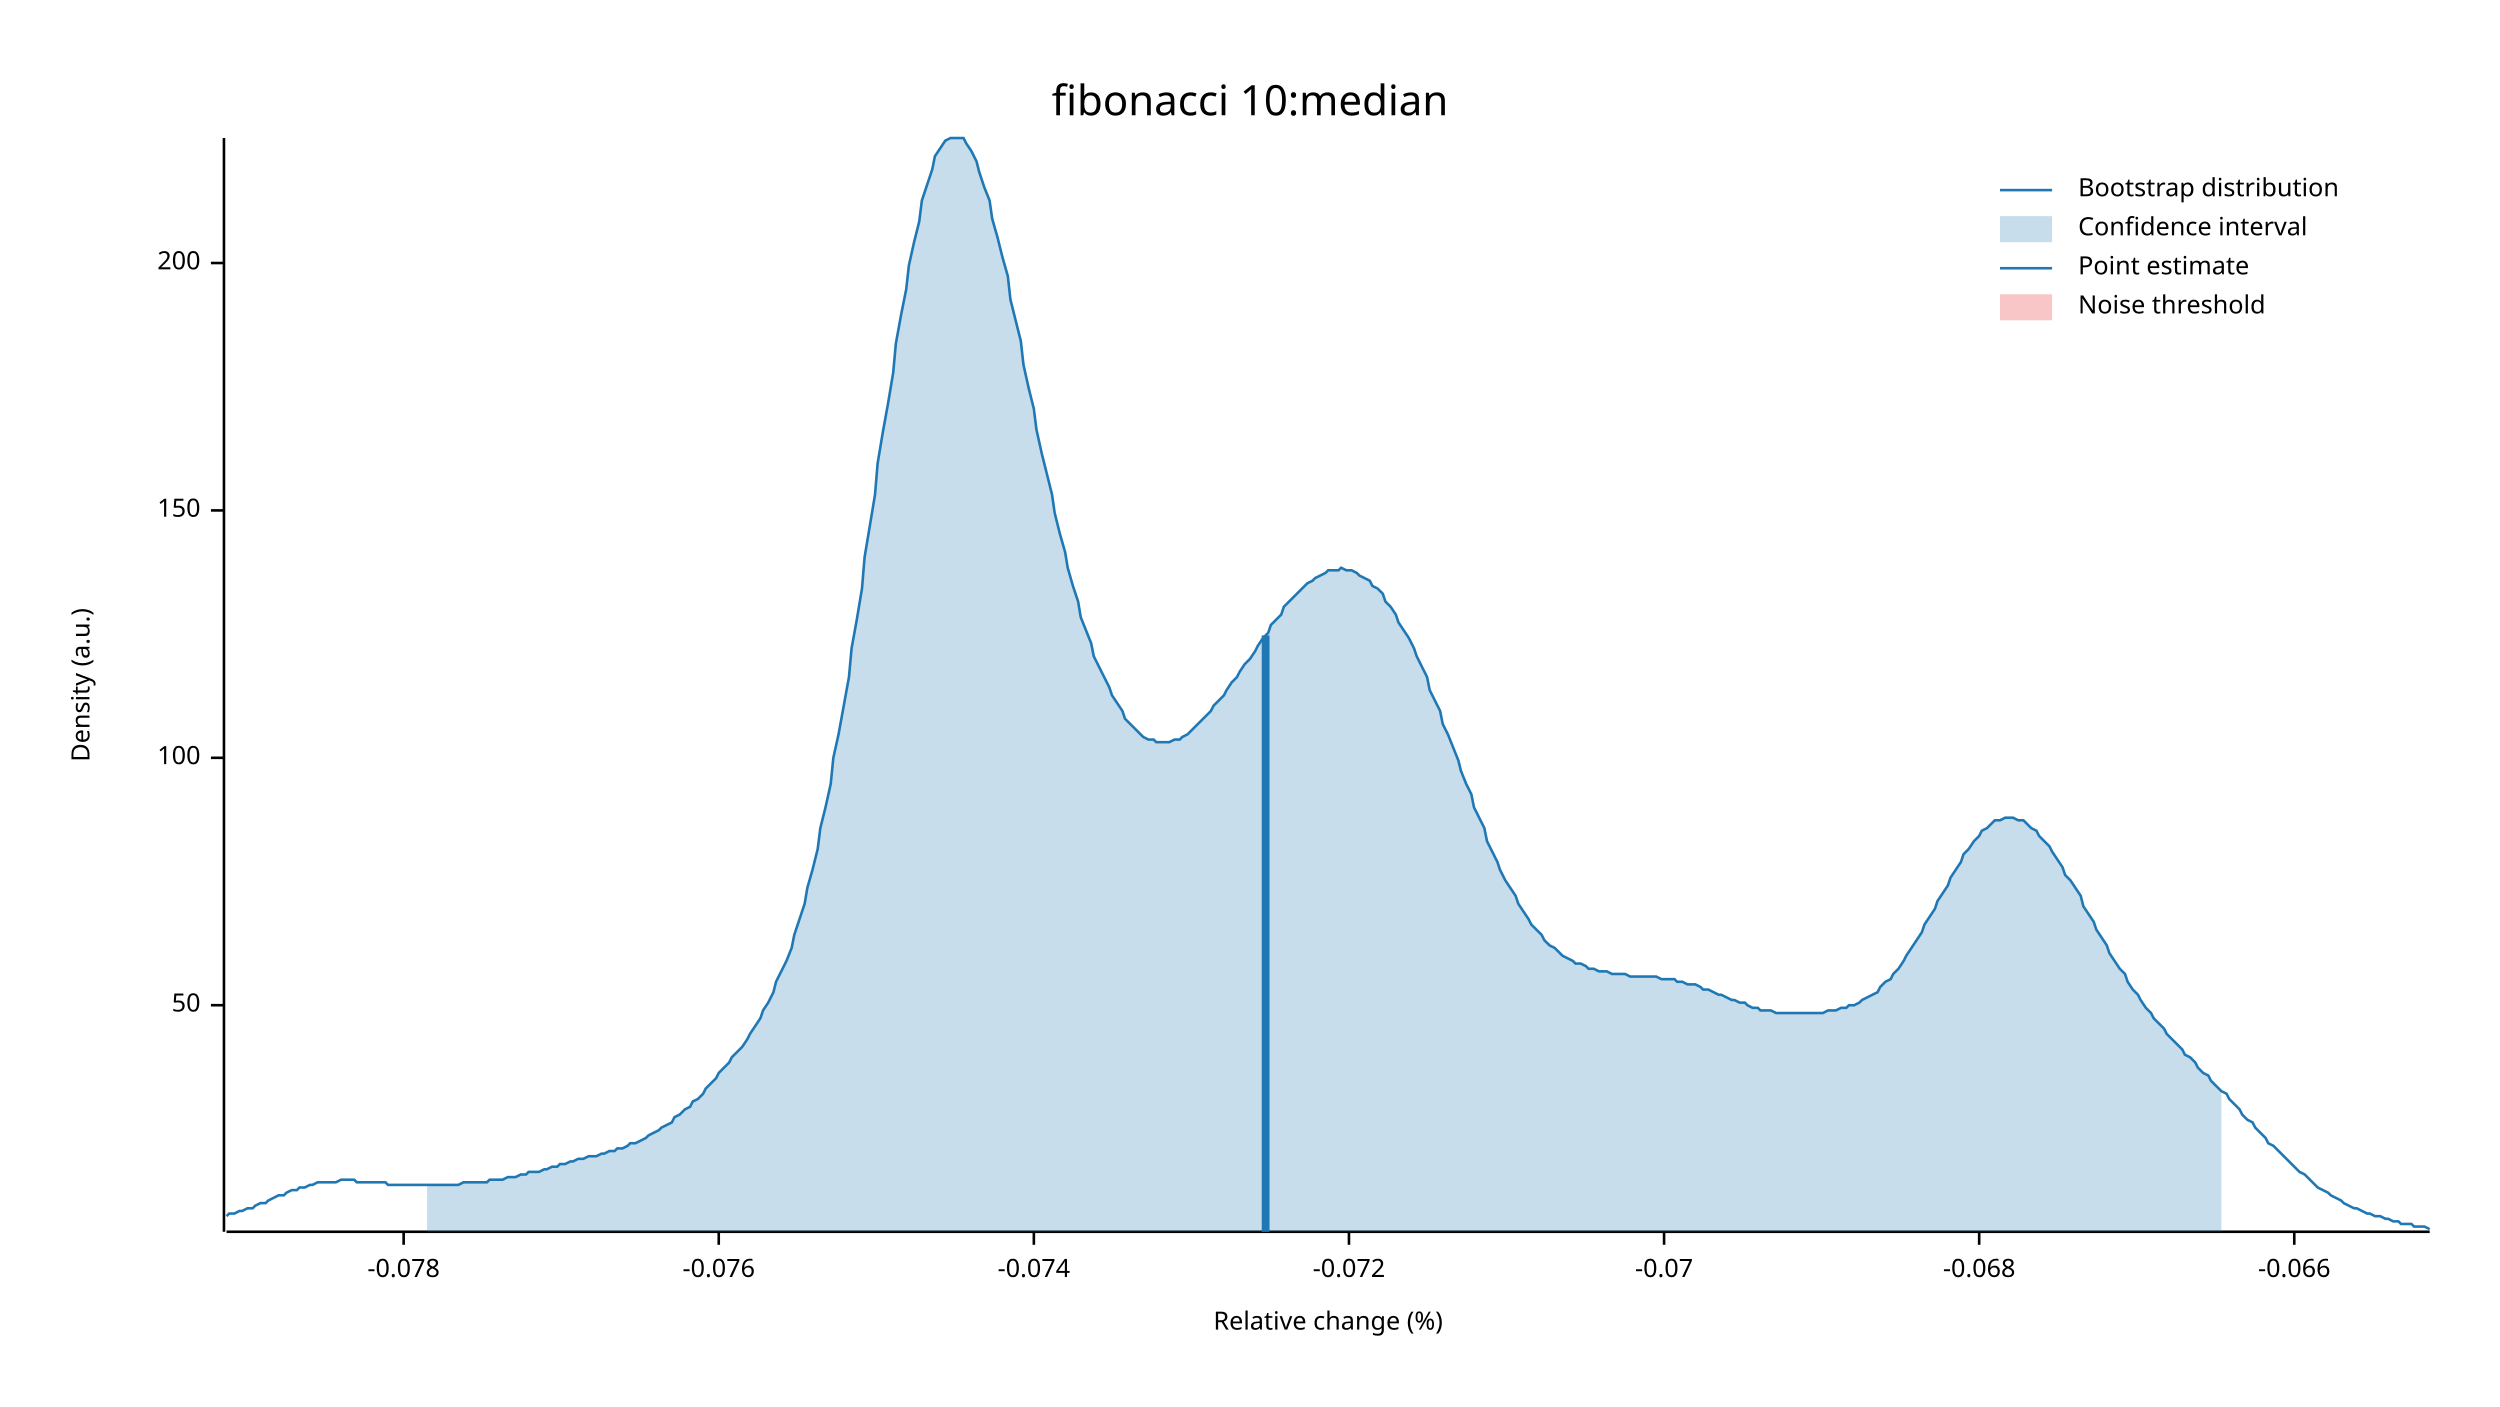
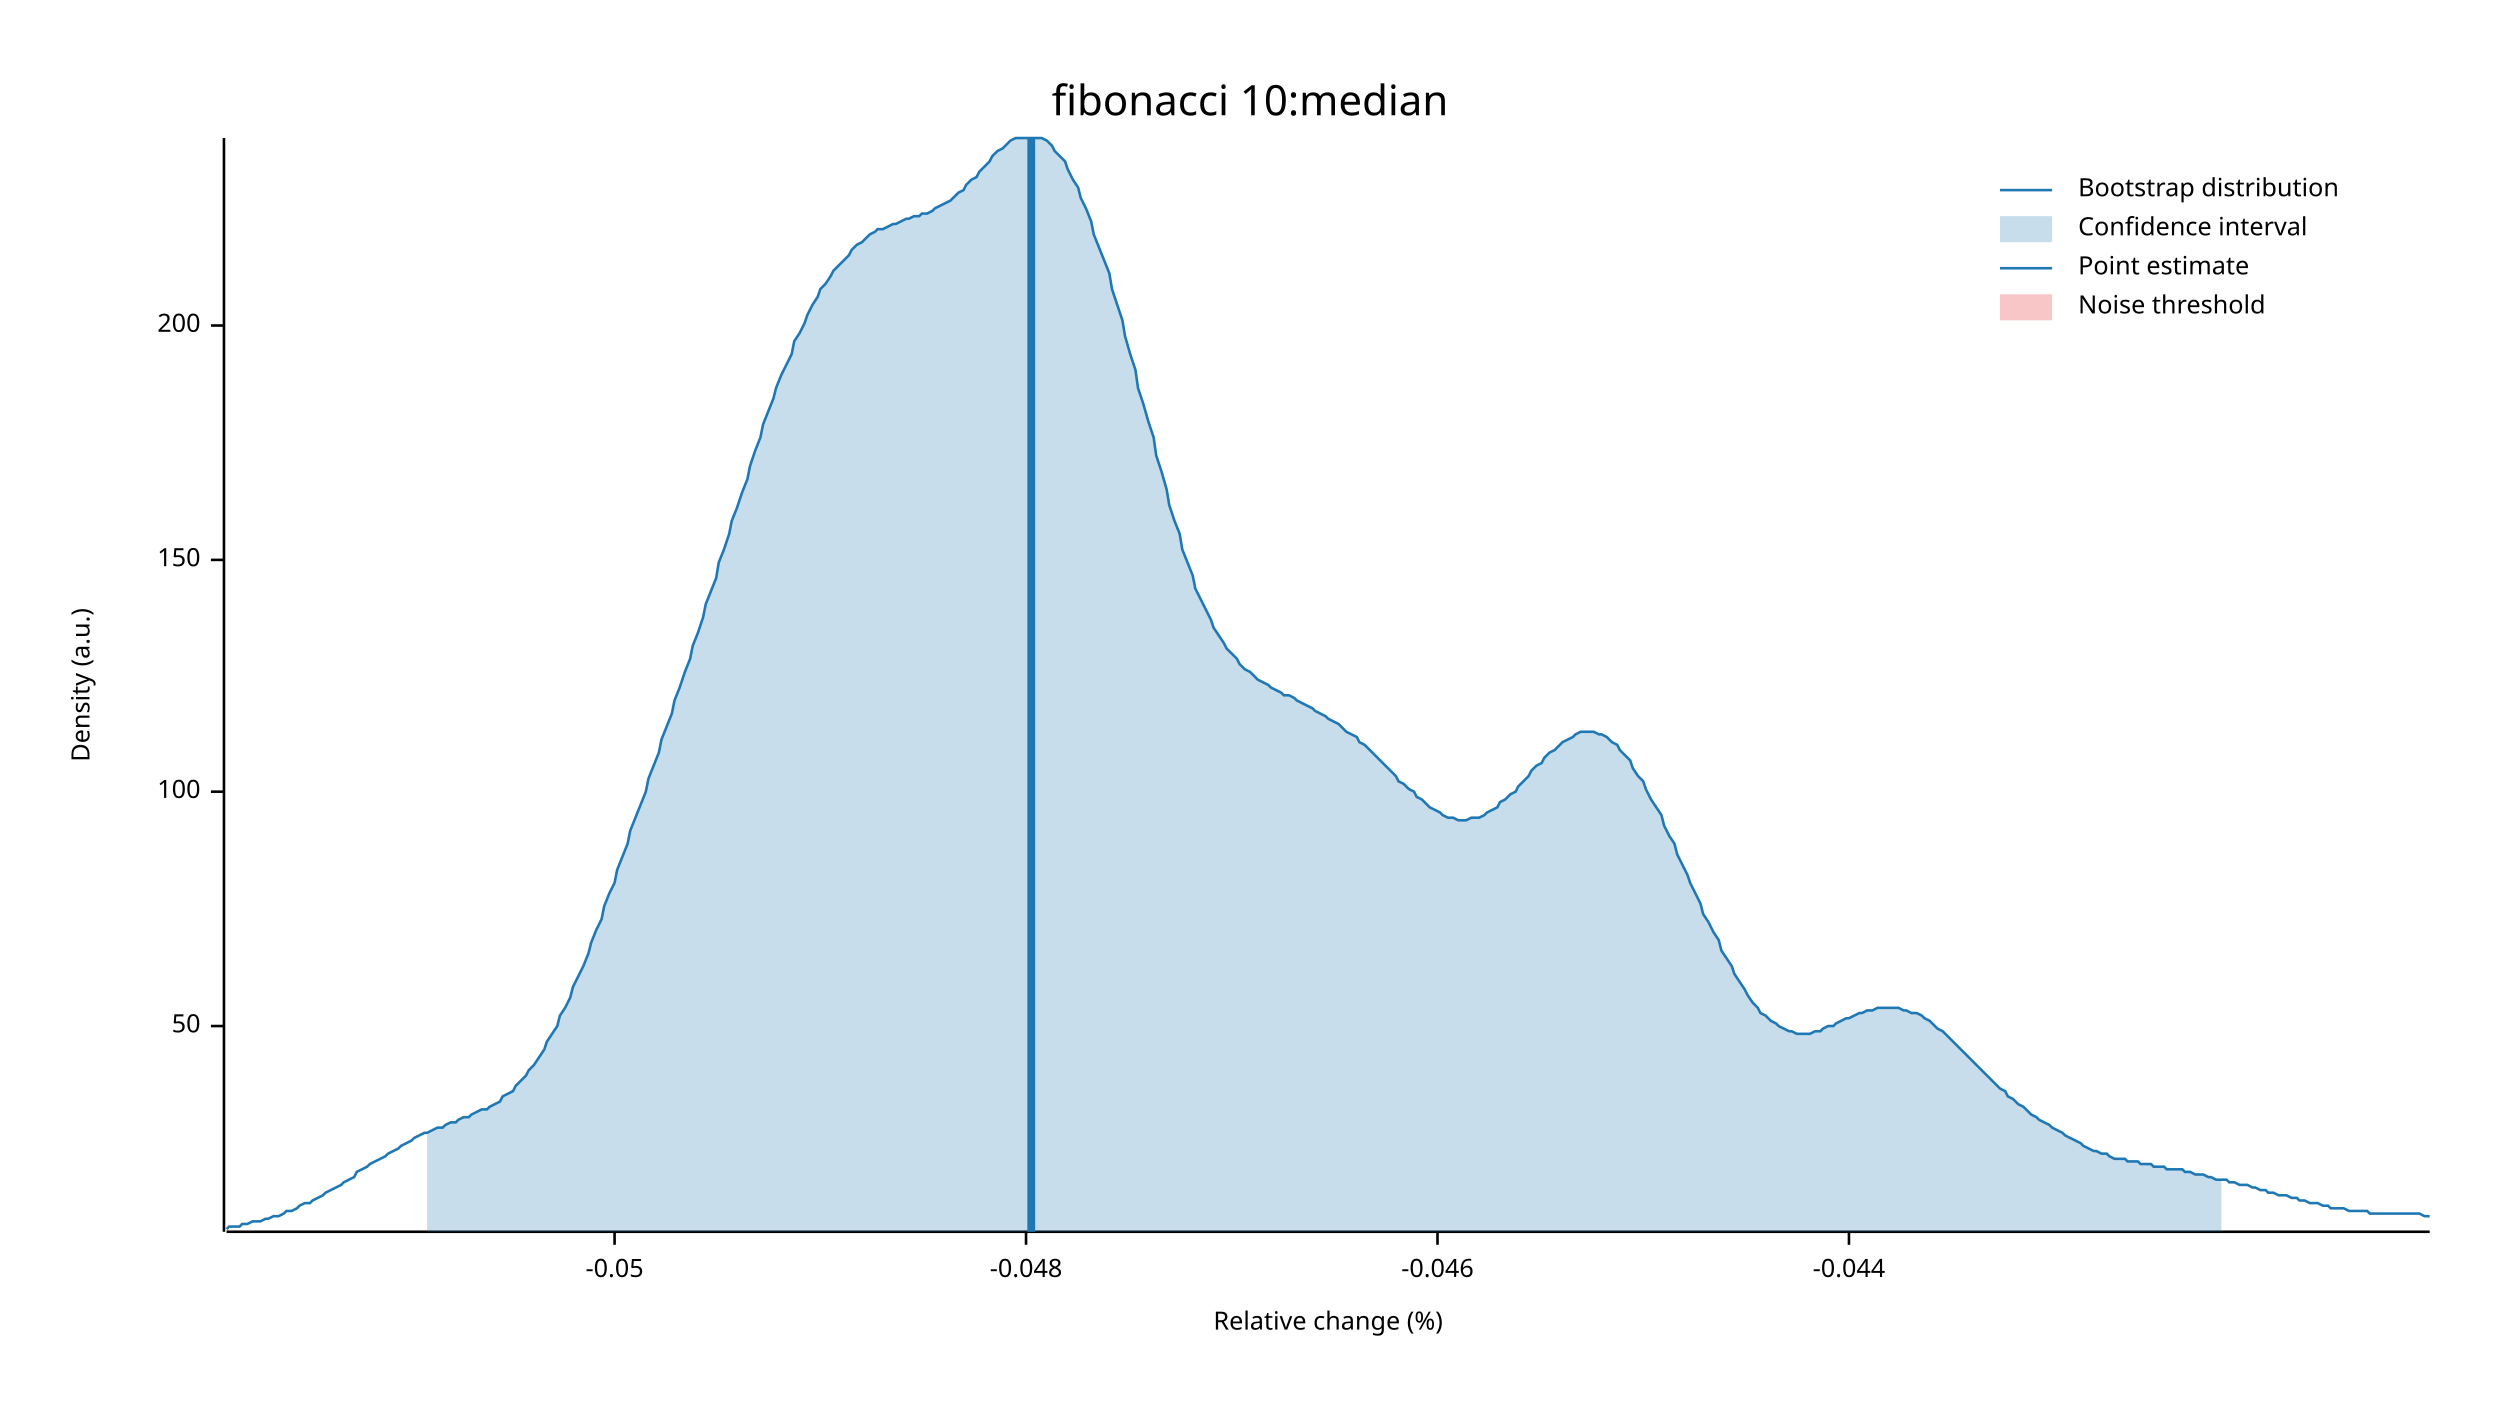
<svg xmlns="http://www.w3.org/2000/svg" width="960" height="540">
  <text x="480" y="32" dy="0.76em" text-anchor="middle" font-family="sans-serif" font-size="16.129" opacity="1" fill="#000000">
fibonacci 10:median
</text>
  <text x="27" y="263" dy="0.76em" text-anchor="middle" font-family="sans-serif" font-size="9.677" opacity="1" fill="#000000" transform="rotate(270, 27, 263)">
Density (a.u.)
</text>
  <text x="510" y="513" dy="-0.5ex" text-anchor="middle" font-family="sans-serif" font-size="9.677" opacity="1" fill="#000000">
Relative change (%)
</text>
  <polyline fill="none" opacity="1" stroke="#000000" stroke-width="1" points="86,53 86,473 " />
-   <text x="77" y="386" dy="0.5ex" text-anchor="end" font-family="sans-serif" font-size="9.677" opacity="1" fill="#000000">
+   <text x="77" y="394" dy="0.5ex" text-anchor="end" font-family="sans-serif" font-size="9.677" opacity="1" fill="#000000">
50
</text>
-   <polyline fill="none" opacity="1" stroke="#000000" stroke-width="1" points="81,386 86,386 " />
-   <text x="77" y="291" dy="0.5ex" text-anchor="end" font-family="sans-serif" font-size="9.677" opacity="1" fill="#000000">
+   <polyline fill="none" opacity="1" stroke="#000000" stroke-width="1" points="81,394 86,394 " />
+   <text x="77" y="304" dy="0.5ex" text-anchor="end" font-family="sans-serif" font-size="9.677" opacity="1" fill="#000000">
100
</text>
-   <polyline fill="none" opacity="1" stroke="#000000" stroke-width="1" points="81,291 86,291 " />
-   <text x="77" y="196" dy="0.5ex" text-anchor="end" font-family="sans-serif" font-size="9.677" opacity="1" fill="#000000">
+   <polyline fill="none" opacity="1" stroke="#000000" stroke-width="1" points="81,304 86,304 " />
+   <text x="77" y="215" dy="0.5ex" text-anchor="end" font-family="sans-serif" font-size="9.677" opacity="1" fill="#000000">
150
</text>
-   <polyline fill="none" opacity="1" stroke="#000000" stroke-width="1" points="81,196 86,196 " />
-   <text x="77" y="101" dy="0.5ex" text-anchor="end" font-family="sans-serif" font-size="9.677" opacity="1" fill="#000000">
+   <polyline fill="none" opacity="1" stroke="#000000" stroke-width="1" points="81,215 86,215 " />
+   <text x="77" y="125" dy="0.5ex" text-anchor="end" font-family="sans-serif" font-size="9.677" opacity="1" fill="#000000">
200
</text>
-   <polyline fill="none" opacity="1" stroke="#000000" stroke-width="1" points="81,101 86,101 " />
+   <polyline fill="none" opacity="1" stroke="#000000" stroke-width="1" points="81,125 86,125 " />
  <polyline fill="none" opacity="1" stroke="#000000" stroke-width="1" points="87,473 933,473 " />
-   <text x="155" y="483" dy="0.76em" text-anchor="middle" font-family="sans-serif" font-size="9.677" opacity="1" fill="#000000">
- -0.078
+   <text x="236" y="483" dy="0.76em" text-anchor="middle" font-family="sans-serif" font-size="9.677" opacity="1" fill="#000000">
+ -0.05
</text>
-   <polyline fill="none" opacity="1" stroke="#000000" stroke-width="1" points="155,473 155,478 " />
-   <text x="276" y="483" dy="0.76em" text-anchor="middle" font-family="sans-serif" font-size="9.677" opacity="1" fill="#000000">
- -0.076
+   <polyline fill="none" opacity="1" stroke="#000000" stroke-width="1" points="236,473 236,478 " />
+   <text x="394" y="483" dy="0.76em" text-anchor="middle" font-family="sans-serif" font-size="9.677" opacity="1" fill="#000000">
+ -0.048
</text>
-   <polyline fill="none" opacity="1" stroke="#000000" stroke-width="1" points="276,473 276,478 " />
-   <text x="397" y="483" dy="0.76em" text-anchor="middle" font-family="sans-serif" font-size="9.677" opacity="1" fill="#000000">
- -0.074
+   <polyline fill="none" opacity="1" stroke="#000000" stroke-width="1" points="394,473 394,478 " />
+   <text x="552" y="483" dy="0.76em" text-anchor="middle" font-family="sans-serif" font-size="9.677" opacity="1" fill="#000000">
+ -0.046
</text>
-   <polyline fill="none" opacity="1" stroke="#000000" stroke-width="1" points="397,473 397,478 " />
-   <text x="518" y="483" dy="0.76em" text-anchor="middle" font-family="sans-serif" font-size="9.677" opacity="1" fill="#000000">
- -0.072
+   <polyline fill="none" opacity="1" stroke="#000000" stroke-width="1" points="552,473 552,478 " />
+   <text x="710" y="483" dy="0.76em" text-anchor="middle" font-family="sans-serif" font-size="9.677" opacity="1" fill="#000000">
+ -0.044
</text>
-   <polyline fill="none" opacity="1" stroke="#000000" stroke-width="1" points="518,473 518,478 " />
-   <text x="639" y="483" dy="0.76em" text-anchor="middle" font-family="sans-serif" font-size="9.677" opacity="1" fill="#000000">
- -0.07
- </text>
-   <polyline fill="none" opacity="1" stroke="#000000" stroke-width="1" points="639,473 639,478 " />
-   <text x="760" y="483" dy="0.76em" text-anchor="middle" font-family="sans-serif" font-size="9.677" opacity="1" fill="#000000">
- -0.068
- </text>
-   <polyline fill="none" opacity="1" stroke="#000000" stroke-width="1" points="760,473 760,478 " />
-   <text x="881" y="483" dy="0.76em" text-anchor="middle" font-family="sans-serif" font-size="9.677" opacity="1" fill="#000000">
- -0.066
- </text>
-   <polyline fill="none" opacity="1" stroke="#000000" stroke-width="1" points="881,473 881,478 " />
-   <polyline fill="none" opacity="1" stroke="#1F78B4" stroke-width="1" points="87,467 88,466 90,466 92,465 93,465 95,464 97,464 98,463 100,462 102,462 103,461 105,460 107,459 109,459 110,458 112,457 114,457 115,456 117,456 119,455 120,455 122,454 124,454 125,454 127,454 129,454 131,453 132,453 134,453 136,453 137,454 139,454 141,454 142,454 144,454 146,454 148,454 149,455 151,455 153,455 154,455 156,455 158,455 159,455 161,455 163,455 164,455 166,455 168,455 170,455 171,455 173,455 175,455 176,455 178,454 180,454 181,454 183,454 185,454 187,454 188,453 190,453 192,453 193,453 195,452 197,452 198,452 200,451 202,451 203,450 205,450 207,450 209,449 210,449 212,448 214,448 215,447 217,447 219,446 220,446 222,445 224,445 226,444 227,444 229,444 231,443 232,443 234,442 236,442 237,441 239,441 241,440 242,439 244,439 246,438 248,437 249,436 251,435 253,434 254,433 256,432 258,431 259,429 261,428 263,426 265,425 266,423 268,422 270,420 271,418 273,416 275,414 276,412 278,410 280,408 281,406 283,404 285,402 287,399 288,397 290,394 292,391 293,388 295,385 297,381 298,377 300,373 302,369 304,364 305,359 307,353 309,347 310,341 312,334 314,326 315,318 317,310 319,301 320,291 322,282 324,271 326,260 327,249 329,238 331,226 332,214 334,202 336,190 337,178 339,166 341,155 343,143 344,132 346,121 348,111 349,102 351,93 353,85 354,77 356,71 358,65 359,60 361,57 363,54 365,53 366,53 368,53 370,53 371,55 373,58 375,62 376,66 378,72 380,77 381,84 383,91 385,99 387,106 388,115 390,123 392,131 393,140 395,149 397,157 398,165 400,174 402,182 404,190 405,197 407,205 409,212 410,218 412,225 414,231 415,237 417,242 419,247 420,252 422,256 424,260 426,264 427,267 429,270 431,273 432,276 434,278 436,280 437,281 439,283 441,284 443,284 444,285 446,285 448,285 449,285 451,284 453,284 454,283 456,282 458,280 459,279 461,277 463,275 465,273 466,271 468,269 470,267 471,265 473,262 475,260 476,258 478,255 480,253 482,250 483,248 485,245 487,243 488,240 490,238 492,236 493,233 495,231 497,229 498,228 500,226 502,224 504,223 505,222 507,221 509,220 510,219 512,219 514,219 515,218 517,219 519,219 521,220 522,221 524,222 526,223 527,225 529,226 531,228 532,231 534,233 536,236 537,239 539,242 541,245 543,249 544,252 546,256 548,260 549,265 551,269 553,273 554,278 556,282 558,287 560,292 561,296 563,301 565,305 566,310 568,314 570,318 571,323 573,327 575,331 576,334 578,338 580,341 582,344 583,347 585,350 587,353 588,355 590,357 592,359 593,361 595,363 597,364 599,366 600,367 602,368 604,369 605,370 607,370 609,371 610,372 612,372 614,373 615,373 617,373 619,374 621,374 622,374 624,374 626,375 627,375 629,375 631,375 632,375 634,375 636,375 638,376 639,376 641,376 643,376 644,377 646,377 648,378 649,378 651,378 653,379 654,380 656,380 658,381 660,382 661,382 663,383 665,384 666,384 668,385 670,385 671,386 673,387 675,387 676,388 678,388 680,388 682,389 683,389 685,389 687,389 688,389 690,389 692,389 693,389 695,389 697,389 699,389 700,389 702,388 704,388 705,388 707,387 709,387 710,386 712,386 714,385 715,384 717,383 719,382 721,381 722,379 724,377 726,376 727,374 729,372 731,369 732,367 734,364 736,361 738,358 739,355 741,352 743,349 744,346 746,343 748,340 749,337 751,334 753,331 754,328 756,326 758,323 760,321 761,319 763,318 765,316 766,315 768,315 770,314 771,314 773,314 775,315 777,315 778,316 780,318 782,319 783,321 785,323 787,325 788,327 790,330 792,333 793,336 795,338 797,341 799,344 800,348 802,351 804,354 805,357 807,360 809,363 810,366 812,369 814,372 816,374 817,377 819,380 821,382 822,384 824,387 826,389 827,391 829,393 831,395 832,397 834,399 836,401 838,403 839,405 841,406 843,408 844,410 846,412 848,413 849,415 851,417 853,419 855,420 856,422 858,424 860,426 861,428 863,430 865,431 866,433 868,435 870,437 871,439 873,440 875,442 877,444 878,445 880,447 882,449 883,450 885,451 887,453 888,454 890,456 892,457 894,458 895,459 897,460 899,461 900,462 902,463 904,464 905,464 907,465 909,466 910,466 912,467 914,467 916,468 917,468 919,469 921,469 922,470 924,470 926,470 927,471 929,471 931,471 933,472 " />
-   <polygon opacity="0.25" fill="#1F78B4" points="164,455 166,455 168,455 170,455 171,455 173,455 175,455 176,455 178,454 180,454 181,454 183,454 185,454 187,454 188,453 190,453 192,453 193,453 195,452 197,452 198,452 200,451 202,451 203,450 205,450 207,450 209,449 210,449 212,448 214,448 215,447 217,447 219,446 220,446 222,445 224,445 226,444 227,444 229,444 231,443 232,443 234,442 236,442 237,441 239,441 241,440 242,439 244,439 246,438 248,437 249,436 251,435 253,434 254,433 256,432 258,431 259,429 261,428 263,426 265,425 266,423 268,422 270,420 271,418 273,416 275,414 276,412 278,410 280,408 281,406 283,404 285,402 287,399 288,397 290,394 292,391 293,388 295,385 297,381 298,377 300,373 302,369 304,364 305,359 307,353 309,347 310,341 312,334 314,326 315,318 317,310 319,301 320,291 322,282 324,271 326,260 327,249 329,238 331,226 332,214 334,202 336,190 337,178 339,166 341,155 343,143 344,132 346,121 348,111 349,102 351,93 353,85 354,77 356,71 358,65 359,60 361,57 363,54 365,53 366,53 368,53 370,53 371,55 373,58 375,62 376,66 378,72 380,77 381,84 383,91 385,99 387,106 388,115 390,123 392,131 393,140 395,149 397,157 398,165 400,174 402,182 404,190 405,197 407,205 409,212 410,218 412,225 414,231 415,237 417,242 419,247 420,252 422,256 424,260 426,264 427,267 429,270 431,273 432,276 434,278 436,280 437,281 439,283 441,284 443,284 444,285 446,285 448,285 449,285 451,284 453,284 454,283 456,282 458,280 459,279 461,277 463,275 465,273 466,271 468,269 470,267 471,265 473,262 475,260 476,258 478,255 480,253 482,250 483,248 485,245 487,243 488,240 490,238 492,236 493,233 495,231 497,229 498,228 500,226 502,224 504,223 505,222 507,221 509,220 510,219 512,219 514,219 515,218 517,219 519,219 521,220 522,221 524,222 526,223 527,225 529,226 531,228 532,231 534,233 536,236 537,239 539,242 541,245 543,249 544,252 546,256 548,260 549,265 551,269 553,273 554,278 556,282 558,287 560,292 561,296 563,301 565,305 566,310 568,314 570,318 571,323 573,327 575,331 576,334 578,338 580,341 582,344 583,347 585,350 587,353 588,355 590,357 592,359 593,361 595,363 597,364 599,366 600,367 602,368 604,369 605,370 607,370 609,371 610,372 612,372 614,373 615,373 617,373 619,374 621,374 622,374 624,374 626,375 627,375 629,375 631,375 632,375 634,375 636,375 638,376 639,376 641,376 643,376 644,377 646,377 648,378 649,378 651,378 653,379 654,380 656,380 658,381 660,382 661,382 663,383 665,384 666,384 668,385 670,385 671,386 673,387 675,387 676,388 678,388 680,388 682,389 683,389 685,389 687,389 688,389 690,389 692,389 693,389 695,389 697,389 699,389 700,389 702,388 704,388 705,388 707,387 709,387 710,386 712,386 714,385 715,384 717,383 719,382 721,381 722,379 724,377 726,376 727,374 729,372 731,369 732,367 734,364 736,361 738,358 739,355 741,352 743,349 744,346 746,343 748,340 749,337 751,334 753,331 754,328 756,326 758,323 760,321 761,319 763,318 765,316 766,315 768,315 770,314 771,314 773,314 775,315 777,315 778,316 780,318 782,319 783,321 785,323 787,325 788,327 790,330 792,333 793,336 795,338 797,341 799,344 800,348 802,351 804,354 805,357 807,360 809,363 810,366 812,369 814,372 816,374 817,377 819,380 821,382 822,384 824,387 826,389 827,391 829,393 831,395 832,397 834,399 836,401 838,403 839,405 841,406 843,408 844,410 846,412 848,413 849,415 851,417 853,419 853,473 164,473 " />
-   <polyline fill="none" opacity="1" stroke="#1F78B4" stroke-width="3" points="486,473 486,244 " />
+   <polyline fill="none" opacity="1" stroke="#000000" stroke-width="1" points="710,473 710,478 " />
+   <polyline fill="none" opacity="1" stroke="#1F78B4" stroke-width="1" points="87,472 88,471 90,471 92,471 93,470 95,470 97,469 98,469 100,469 102,468 103,468 105,467 107,467 109,466 110,465 112,465 114,464 115,463 117,462 119,462 120,461 122,460 124,459 125,458 127,457 129,456 131,455 132,454 134,453 136,452 137,450 139,449 141,448 142,447 144,446 146,445 148,444 149,443 151,442 153,441 154,440 156,439 158,438 159,437 161,436 163,435 164,435 166,434 168,433 170,433 171,432 173,431 175,431 176,430 178,429 180,429 181,428 183,427 185,426 187,426 188,425 190,424 192,423 193,421 195,420 197,419 198,417 200,415 202,413 203,411 205,409 207,406 209,403 210,400 212,397 214,394 215,390 217,387 219,383 220,379 222,375 224,371 226,366 227,362 229,357 231,353 232,348 234,343 236,339 237,334 239,329 241,324 242,319 244,314 246,309 248,304 249,299 251,294 253,289 254,284 256,279 258,274 259,269 261,264 263,258 265,253 266,248 268,243 270,237 271,232 273,227 275,222 276,216 278,211 280,205 281,200 283,195 285,189 287,184 288,179 290,173 292,168 293,163 295,158 297,153 298,149 300,144 302,140 304,136 305,131 307,128 309,124 310,121 312,117 314,114 315,111 317,109 319,106 320,104 322,102 324,100 326,98 327,96 329,94 331,93 332,92 334,90 336,89 337,88 339,88 341,87 343,86 344,86 346,85 348,84 349,84 351,83 353,83 354,82 356,82 358,81 359,80 361,79 363,78 365,77 366,76 368,74 370,73 371,71 373,69 375,68 376,66 378,64 380,62 381,60 383,58 385,57 387,55 388,54 390,53 392,53 393,53 395,53 397,53 398,53 400,53 402,54 404,56 405,58 407,60 409,62 410,65 412,69 414,72 415,76 417,80 419,85 420,90 422,95 424,100 426,105 427,111 429,117 431,123 432,129 434,136 436,142 437,149 439,155 441,162 443,168 444,175 446,181 448,188 449,194 451,200 453,205 454,211 456,216 458,221 459,226 461,230 463,234 465,238 466,241 468,244 470,247 471,249 473,251 475,253 476,255 478,257 480,258 482,260 483,261 485,262 487,263 488,264 490,265 492,266 493,267 495,267 497,268 498,269 500,270 502,271 504,272 505,273 507,274 509,275 510,276 512,277 514,278 515,279 517,281 519,282 521,283 522,285 524,286 526,288 527,289 529,291 531,293 532,294 534,296 536,298 537,300 539,301 541,303 543,304 544,306 546,307 548,309 549,310 551,311 553,312 554,313 556,314 558,314 560,315 561,315 563,315 565,314 566,314 568,314 570,313 571,312 573,311 575,310 576,308 578,307 580,305 582,304 583,302 585,300 587,298 588,296 590,294 592,293 593,291 595,289 597,288 599,286 600,285 602,284 604,283 605,282 607,281 609,281 610,281 612,281 614,282 615,282 617,283 619,285 621,286 622,288 624,290 626,292 627,295 629,298 631,300 632,303 634,307 636,310 638,313 639,317 641,321 643,324 644,328 646,332 648,336 649,339 651,343 653,347 654,351 656,354 658,358 660,361 661,365 663,368 665,371 666,374 668,377 670,380 671,382 673,385 675,387 676,389 678,390 680,392 682,393 683,394 685,395 687,396 688,396 690,397 692,397 693,397 695,397 697,396 699,396 700,395 702,394 704,394 705,393 707,392 709,391 710,391 712,390 714,389 715,389 717,388 719,388 721,387 722,387 724,387 726,387 727,387 729,387 731,388 732,388 734,389 736,389 738,390 739,391 741,392 743,394 744,395 746,396 748,398 749,399 751,401 753,403 754,404 756,406 758,408 760,410 761,411 763,413 765,415 766,416 768,418 770,419 771,421 773,422 775,424 777,425 778,426 780,428 782,429 783,430 785,431 787,432 788,433 790,434 792,435 793,436 795,437 797,438 799,439 800,440 802,441 804,442 805,442 807,443 809,443 810,444 812,445 814,445 816,445 817,446 819,446 821,446 822,447 824,447 826,447 827,448 829,448 831,448 832,449 834,449 836,449 838,449 839,450 841,450 843,451 844,451 846,451 848,452 849,452 851,453 853,453 855,453 856,454 858,454 860,455 861,455 863,455 865,456 866,456 868,457 870,457 871,458 873,458 875,459 877,459 878,459 880,460 882,460 883,461 885,461 887,462 888,462 890,462 892,463 894,463 895,464 897,464 899,464 900,464 902,465 904,465 905,465 907,465 909,465 910,466 912,466 914,466 916,466 917,466 919,466 921,466 922,466 924,466 926,466 927,466 929,466 931,467 933,467 " />
+   <polygon opacity="0.25" fill="#1F78B4" points="164,435 166,434 168,433 170,433 171,432 173,431 175,431 176,430 178,429 180,429 181,428 183,427 185,426 187,426 188,425 190,424 192,423 193,421 195,420 197,419 198,417 200,415 202,413 203,411 205,409 207,406 209,403 210,400 212,397 214,394 215,390 217,387 219,383 220,379 222,375 224,371 226,366 227,362 229,357 231,353 232,348 234,343 236,339 237,334 239,329 241,324 242,319 244,314 246,309 248,304 249,299 251,294 253,289 254,284 256,279 258,274 259,269 261,264 263,258 265,253 266,248 268,243 270,237 271,232 273,227 275,222 276,216 278,211 280,205 281,200 283,195 285,189 287,184 288,179 290,173 292,168 293,163 295,158 297,153 298,149 300,144 302,140 304,136 305,131 307,128 309,124 310,121 312,117 314,114 315,111 317,109 319,106 320,104 322,102 324,100 326,98 327,96 329,94 331,93 332,92 334,90 336,89 337,88 339,88 341,87 343,86 344,86 346,85 348,84 349,84 351,83 353,83 354,82 356,82 358,81 359,80 361,79 363,78 365,77 366,76 368,74 370,73 371,71 373,69 375,68 376,66 378,64 380,62 381,60 383,58 385,57 387,55 388,54 390,53 392,53 393,53 395,53 397,53 398,53 400,53 402,54 404,56 405,58 407,60 409,62 410,65 412,69 414,72 415,76 417,80 419,85 420,90 422,95 424,100 426,105 427,111 429,117 431,123 432,129 434,136 436,142 437,149 439,155 441,162 443,168 444,175 446,181 448,188 449,194 451,200 453,205 454,211 456,216 458,221 459,226 461,230 463,234 465,238 466,241 468,244 470,247 471,249 473,251 475,253 476,255 478,257 480,258 482,260 483,261 485,262 487,263 488,264 490,265 492,266 493,267 495,267 497,268 498,269 500,270 502,271 504,272 505,273 507,274 509,275 510,276 512,277 514,278 515,279 517,281 519,282 521,283 522,285 524,286 526,288 527,289 529,291 531,293 532,294 534,296 536,298 537,300 539,301 541,303 543,304 544,306 546,307 548,309 549,310 551,311 553,312 554,313 556,314 558,314 560,315 561,315 563,315 565,314 566,314 568,314 570,313 571,312 573,311 575,310 576,308 578,307 580,305 582,304 583,302 585,300 587,298 588,296 590,294 592,293 593,291 595,289 597,288 599,286 600,285 602,284 604,283 605,282 607,281 609,281 610,281 612,281 614,282 615,282 617,283 619,285 621,286 622,288 624,290 626,292 627,295 629,298 631,300 632,303 634,307 636,310 638,313 639,317 641,321 643,324 644,328 646,332 648,336 649,339 651,343 653,347 654,351 656,354 658,358 660,361 661,365 663,368 665,371 666,374 668,377 670,380 671,382 673,385 675,387 676,389 678,390 680,392 682,393 683,394 685,395 687,396 688,396 690,397 692,397 693,397 695,397 697,396 699,396 700,395 702,394 704,394 705,393 707,392 709,391 710,391 712,390 714,389 715,389 717,388 719,388 721,387 722,387 724,387 726,387 727,387 729,387 731,388 732,388 734,389 736,389 738,390 739,391 741,392 743,394 744,395 746,396 748,398 749,399 751,401 753,403 754,404 756,406 758,408 760,410 761,411 763,413 765,415 766,416 768,418 770,419 771,421 773,422 775,424 777,425 778,426 780,428 782,429 783,430 785,431 787,432 788,433 790,434 792,435 793,436 795,437 797,438 799,439 800,440 802,441 804,442 805,442 807,443 809,443 810,444 812,445 814,445 816,445 817,446 819,446 821,446 822,447 824,447 826,447 827,448 829,448 831,448 832,449 834,449 836,449 838,449 839,450 841,450 843,451 844,451 846,451 848,452 849,452 851,453 853,453 853,473 164,473 " />
+   <polyline fill="none" opacity="1" stroke="#1F78B4" stroke-width="3" points="396,473 396,53 " />
  <rect x="510" y="53" width="0" height="419" opacity="0.1" fill="#E31A1C" stroke="none" />
  <text x="798" y="68" dy="0.76em" text-anchor="start" font-family="sans-serif" font-size="9.677" opacity="1" fill="#000000">
Bootstrap distribution
</text>
  <text x="798" y="83" dy="0.76em" text-anchor="start" font-family="sans-serif" font-size="9.677" opacity="1" fill="#000000">
Confidence interval
</text>
  <text x="798" y="98" dy="0.76em" text-anchor="start" font-family="sans-serif" font-size="9.677" opacity="1" fill="#000000">
Point estimate
</text>
  <text x="798" y="113" dy="0.76em" text-anchor="start" font-family="sans-serif" font-size="9.677" opacity="1" fill="#000000">
Noise threshold
</text>
  <polyline fill="none" opacity="1" stroke="#1F78B4" stroke-width="1" points="768,73 788,73 " />
  <rect x="768" y="83" width="20" height="10" opacity="0.25" fill="#1F78B4" stroke="none" />
  <polyline fill="none" opacity="1" stroke="#1F78B4" stroke-width="1" points="768,103 788,103 " />
  <rect x="768" y="113" width="20" height="10" opacity="0.25" fill="#E31A1C" stroke="none" />
</svg>
